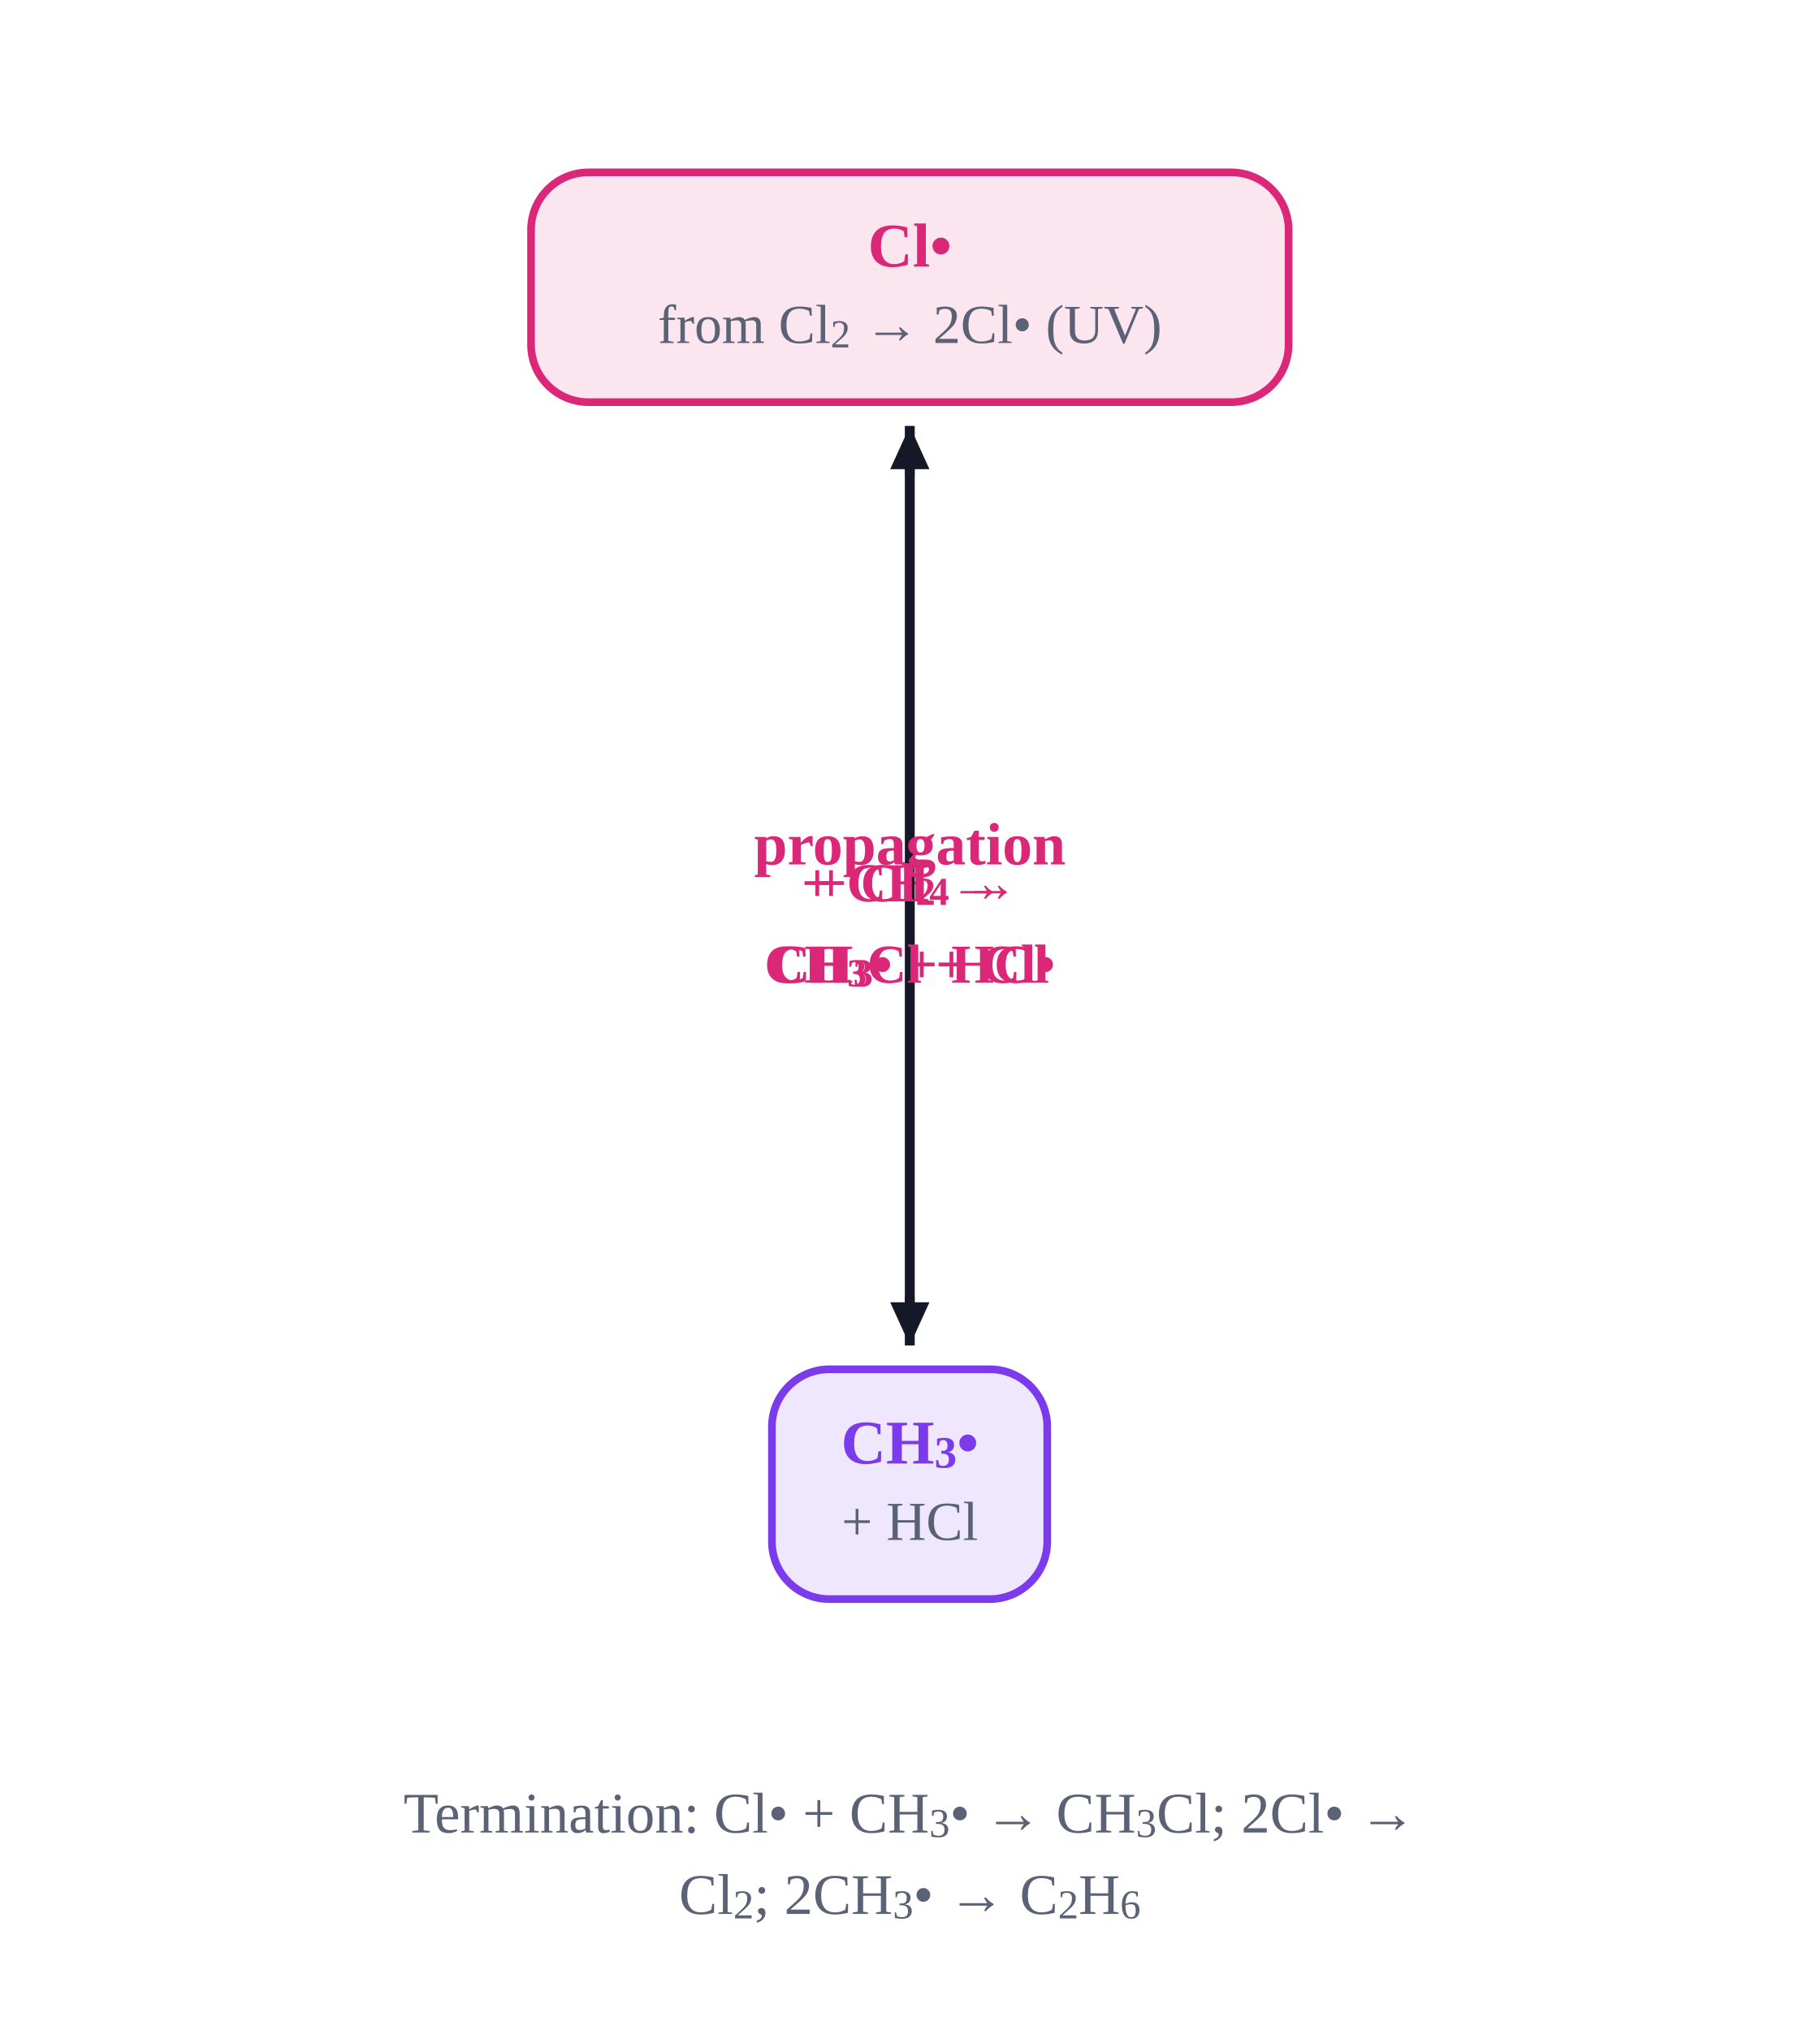
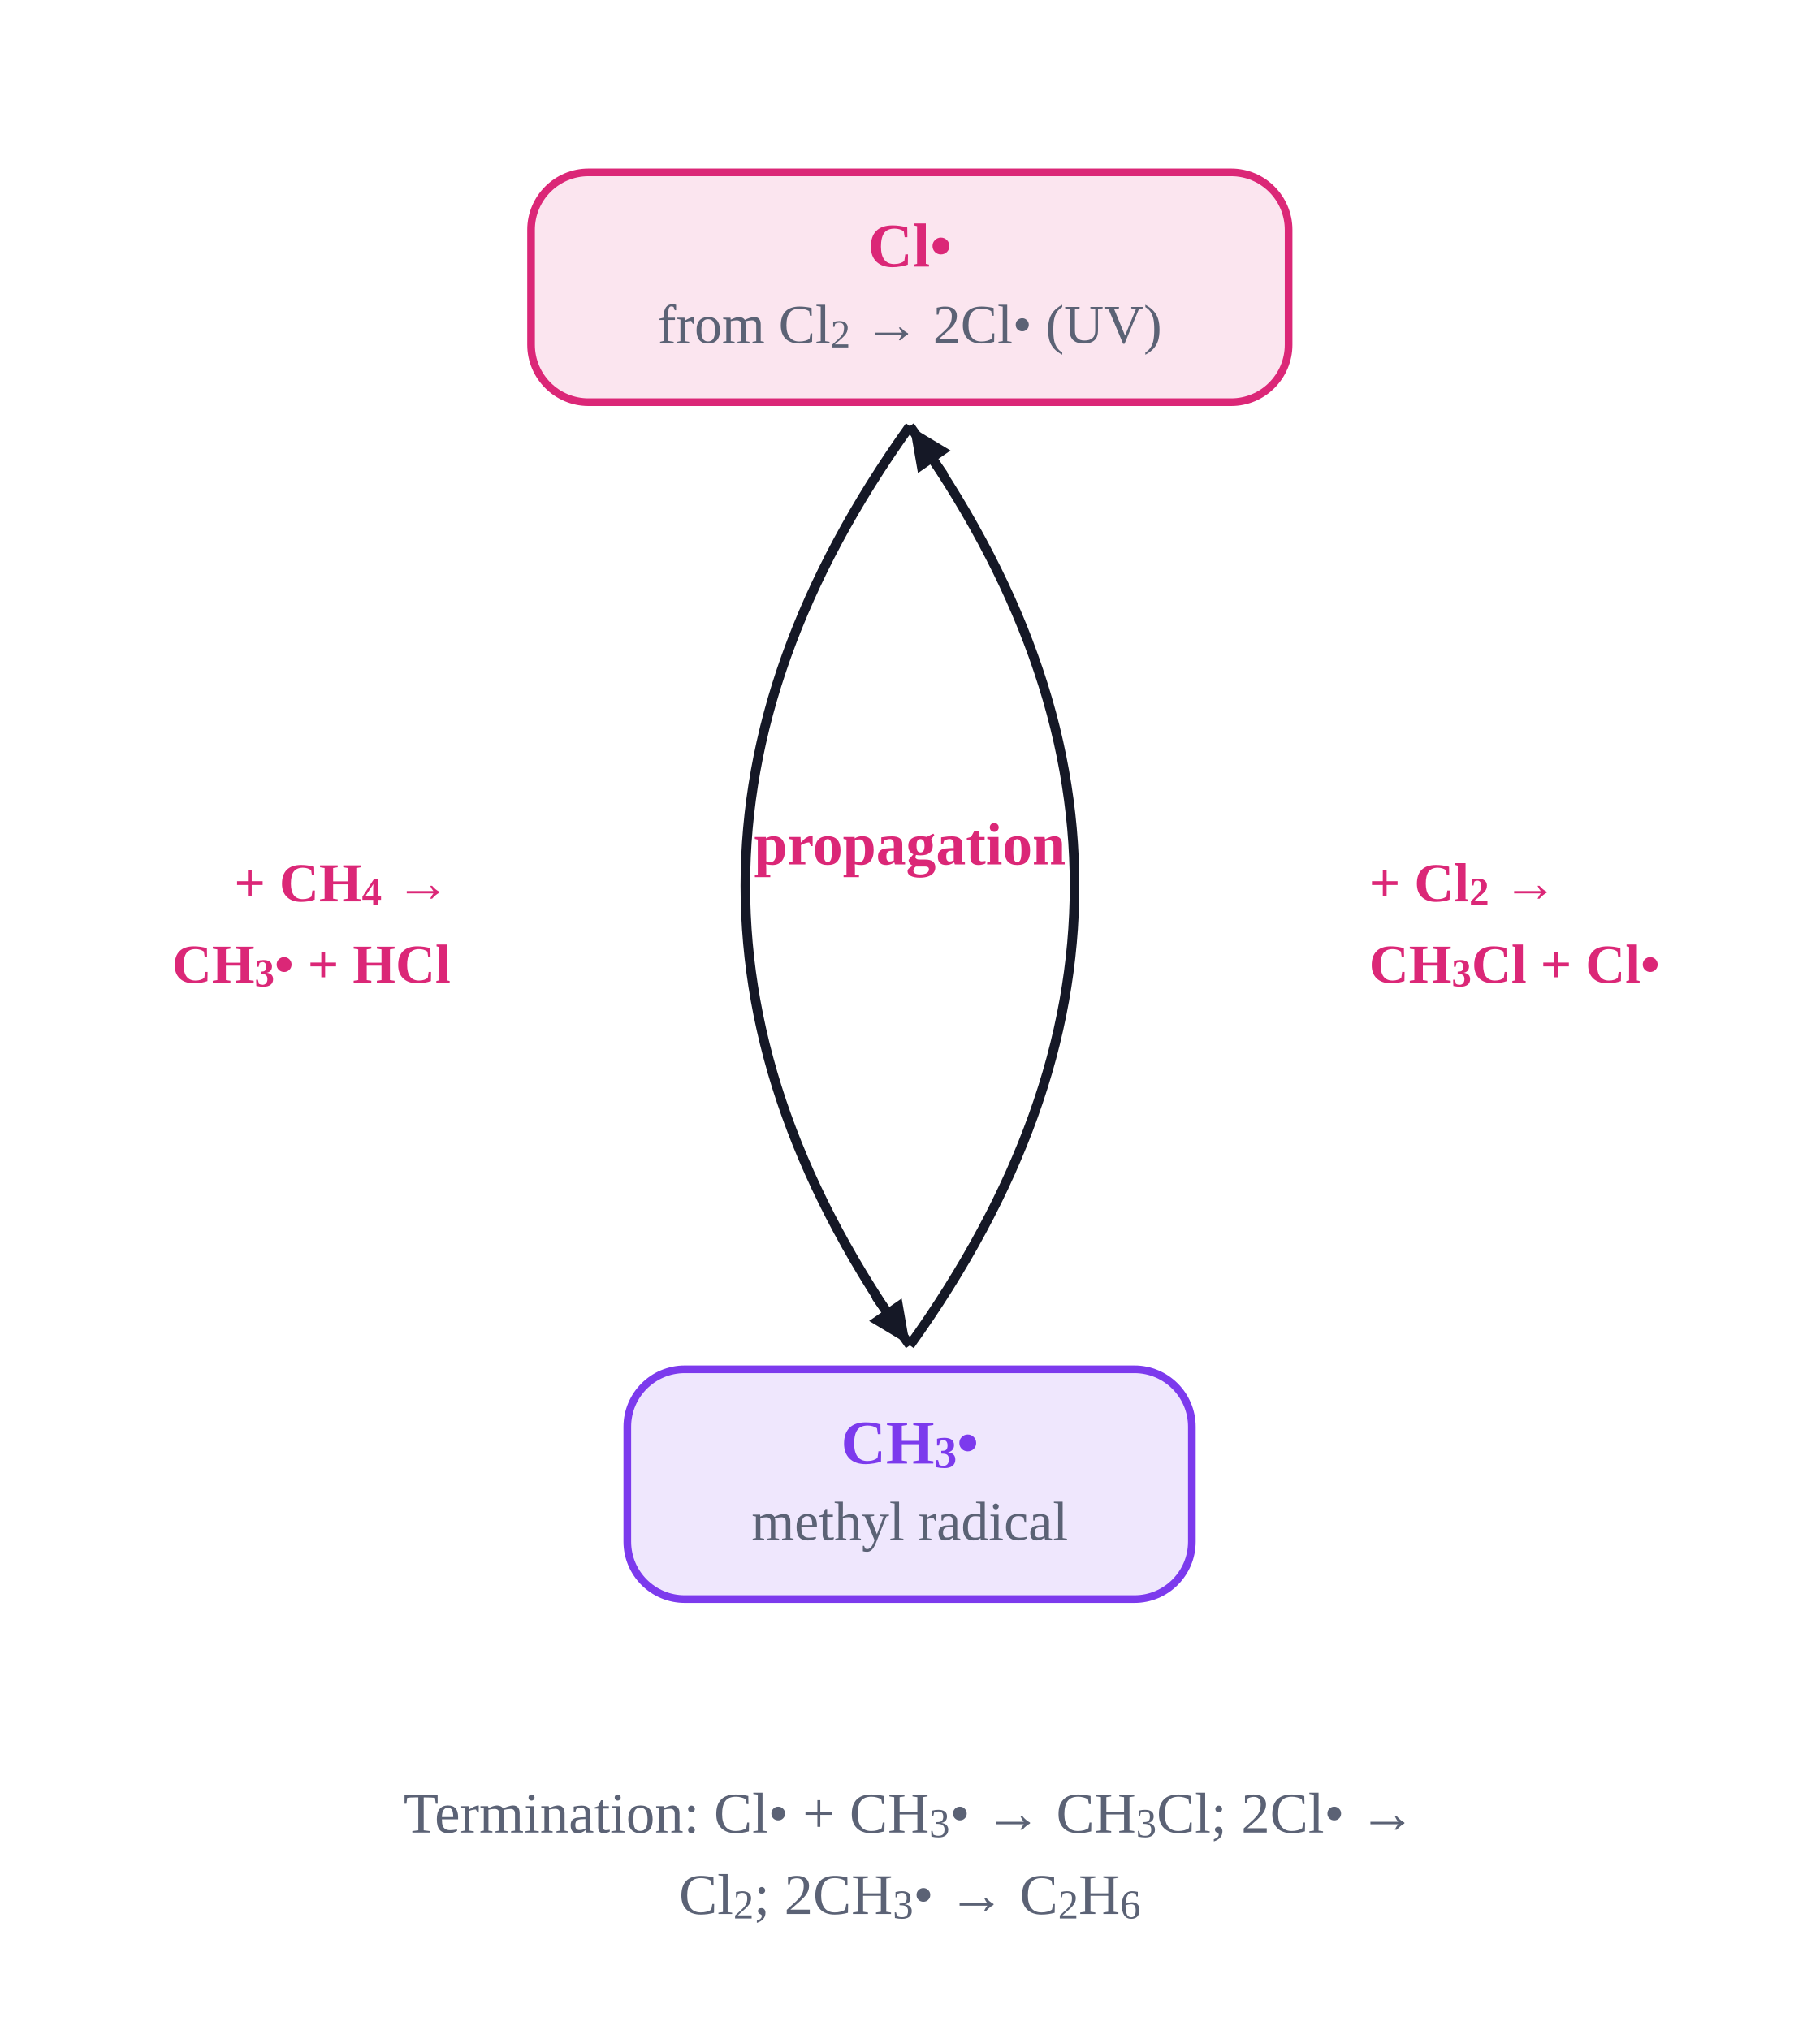
<svg xmlns="http://www.w3.org/2000/svg" viewBox="0 0 380.0 424.0" width="380.0" height="424.0" role="img" aria-label="A cycle: Cl• reacts with CH₄ to give CH₃• and HCl; CH₃• reacts with Cl₂ to give CH₃Cl and Cl•, which returns to the start. Initiation and termination are shown beside it." style="color:var(--vx-ink, #151826);font-family:inherit;max-width:100%;height:auto">
-   <path d="M190.0 89.0 Q190.0 185.0 190.0 281.0" fill="none" stroke="var(--vx-ink, #151826)" stroke-width="2" />
-   <path d="M190.0 271.0 L190.0 272.9" stroke="var(--vx-ink, #151826)" stroke-width="2" stroke-linecap="round" fill="none" />
-   <path d="M190.0 281.0 L185.9 272.0 L194.1 272.0 Z" fill="var(--vx-ink, #151826)" />
-   <text x="190.0" y="185.0" font-size="11.5" font-weight="700" text-anchor="middle" dominant-baseline="middle" fill="var(--vx-a2, #db2777)">+ CH<tspan baseline-shift="sub" font-size="8.3">4</tspan> →</text>
-   <text x="190.0" y="202.0" font-size="11.5" font-weight="700" text-anchor="middle" dominant-baseline="middle" fill="var(--vx-a2, #db2777)">CH<tspan baseline-shift="sub" font-size="8.3">3</tspan>• + HCl</text>
-   <path d="M190.0 281.0 Q190.0 185.0 190.0 89.0" fill="none" stroke="var(--vx-ink, #151826)" stroke-width="2" />
-   <path d="M190.0 99.0 L190.0 97.1" stroke="var(--vx-ink, #151826)" stroke-width="2" stroke-linecap="round" fill="none" />
-   <path d="M190.0 89.0 L194.1 98.0 L185.9 98.0 Z" fill="var(--vx-ink, #151826)" />
-   <text x="190.0" y="185.0" font-size="11.5" font-weight="700" text-anchor="middle" dominant-baseline="middle" fill="var(--vx-a2, #db2777)">+ Cl<tspan baseline-shift="sub" font-size="8.3">2</tspan> →</text>
-   <text x="190.0" y="202.0" font-size="11.5" font-weight="700" text-anchor="middle" dominant-baseline="middle" fill="var(--vx-a2, #db2777)">CH<tspan baseline-shift="sub" font-size="8.3">3</tspan>Cl + Cl•</text>
+   <path d="M190.0 89.0 Q121.3 185.0 190.0 281.0" fill="none" stroke="var(--vx-ink, #151826)" stroke-width="2" />
+   <path d="M183.1 271.0 L185.4 274.3" stroke="var(--vx-ink, #151826)" stroke-width="2" stroke-linecap="round" fill="none" />
+   <path d="M190.0 281.0 L181.5 275.9 L188.3 271.2 Z" fill="var(--vx-ink, #151826)" />
+   <text x="94.1" y="185.0" font-size="11.5" font-weight="700" text-anchor="end" dominant-baseline="middle" fill="var(--vx-a2, #db2777)">+ CH<tspan baseline-shift="sub" font-size="8.3">4</tspan> →</text>
+   <text x="94.1" y="202.0" font-size="11.5" font-weight="700" text-anchor="end" dominant-baseline="middle" fill="var(--vx-a2, #db2777)">CH<tspan baseline-shift="sub" font-size="8.3">3</tspan>• + HCl</text>
+   <path d="M190.0 281.0 Q258.8 185.0 190.0 89.0" fill="none" stroke="var(--vx-ink, #151826)" stroke-width="2" />
+   <path d="M196.9 99.0 L194.6 95.7" stroke="var(--vx-ink, #151826)" stroke-width="2" stroke-linecap="round" fill="none" />
+   <path d="M190.0 89.0 L198.5 94.1 L191.7 98.8 Z" fill="var(--vx-ink, #151826)" />
+   <text x="285.9" y="185.0" font-size="11.5" font-weight="700" text-anchor="start" dominant-baseline="middle" fill="var(--vx-a2, #db2777)">+ Cl<tspan baseline-shift="sub" font-size="8.3">2</tspan> →</text>
+   <text x="285.9" y="202.0" font-size="11.5" font-weight="700" text-anchor="start" dominant-baseline="middle" fill="var(--vx-a2, #db2777)">CH<tspan baseline-shift="sub" font-size="8.3">3</tspan>Cl + Cl•</text>
  <rect x="110.9" y="36.0" width="158.2" height="48.0" rx="12" fill="var(--vx-a2, #db2777)" fill-opacity="0.12" stroke="var(--vx-a2, #db2777)" stroke-width="1.6" />
  <text x="190.0" y="52.0" font-size="13" font-weight="700" text-anchor="middle" dominant-baseline="middle" fill="var(--vx-a2, #db2777)">Cl•</text>
  <text x="190.0" y="69.0" font-size="11.5" font-weight="500" text-anchor="middle" dominant-baseline="middle" fill="var(--vx-soft, #5b6275)">from Cl<tspan baseline-shift="sub" font-size="8.3">2</tspan> → 2Cl• (UV)</text>
-   <rect x="161.2" y="286.0" width="57.5" height="48.0" rx="12" fill="var(--vx-a5, #7c3aed)" fill-opacity="0.12" stroke="var(--vx-a5, #7c3aed)" stroke-width="1.6" />
+   <rect x="131.0" y="286.0" width="117.9" height="48.0" rx="12" fill="var(--vx-a5, #7c3aed)" fill-opacity="0.12" stroke="var(--vx-a5, #7c3aed)" stroke-width="1.6" />
  <text x="190.0" y="302.0" font-size="13" font-weight="700" text-anchor="middle" dominant-baseline="middle" fill="var(--vx-a5, #7c3aed)">CH<tspan baseline-shift="sub" font-size="9.4">3</tspan>•</text>
-   <text x="190.0" y="319.0" font-size="11.5" font-weight="500" text-anchor="middle" dominant-baseline="middle" fill="var(--vx-soft, #5b6275)">+ HCl</text>
+   <text x="190.0" y="319.0" font-size="11.5" font-weight="500" text-anchor="middle" dominant-baseline="middle" fill="var(--vx-soft, #5b6275)">methyl radical</text>
  <text x="190.0" y="177.0" font-size="12.5" font-weight="700" text-anchor="middle" dominant-baseline="middle" fill="var(--vx-a2, #db2777)">propagation</text>
  <text x="190.0" y="380.0" font-size="12" font-weight="500" text-anchor="middle" dominant-baseline="middle" fill="var(--vx-soft, #5b6275)">Termination: Cl• + CH<tspan baseline-shift="sub" font-size="8.6">3</tspan>• → CH<tspan baseline-shift="sub" font-size="8.6">3</tspan>Cl; 2Cl• →</text>
  <text x="190.0" y="397.0" font-size="12" font-weight="500" text-anchor="middle" dominant-baseline="middle" fill="var(--vx-soft, #5b6275)">Cl<tspan baseline-shift="sub" font-size="8.6">2</tspan>; 2CH<tspan baseline-shift="sub" font-size="8.6">3</tspan>• → C<tspan baseline-shift="sub" font-size="8.6">2</tspan>H<tspan baseline-shift="sub" font-size="8.6">6</tspan>
  </text>
</svg>
